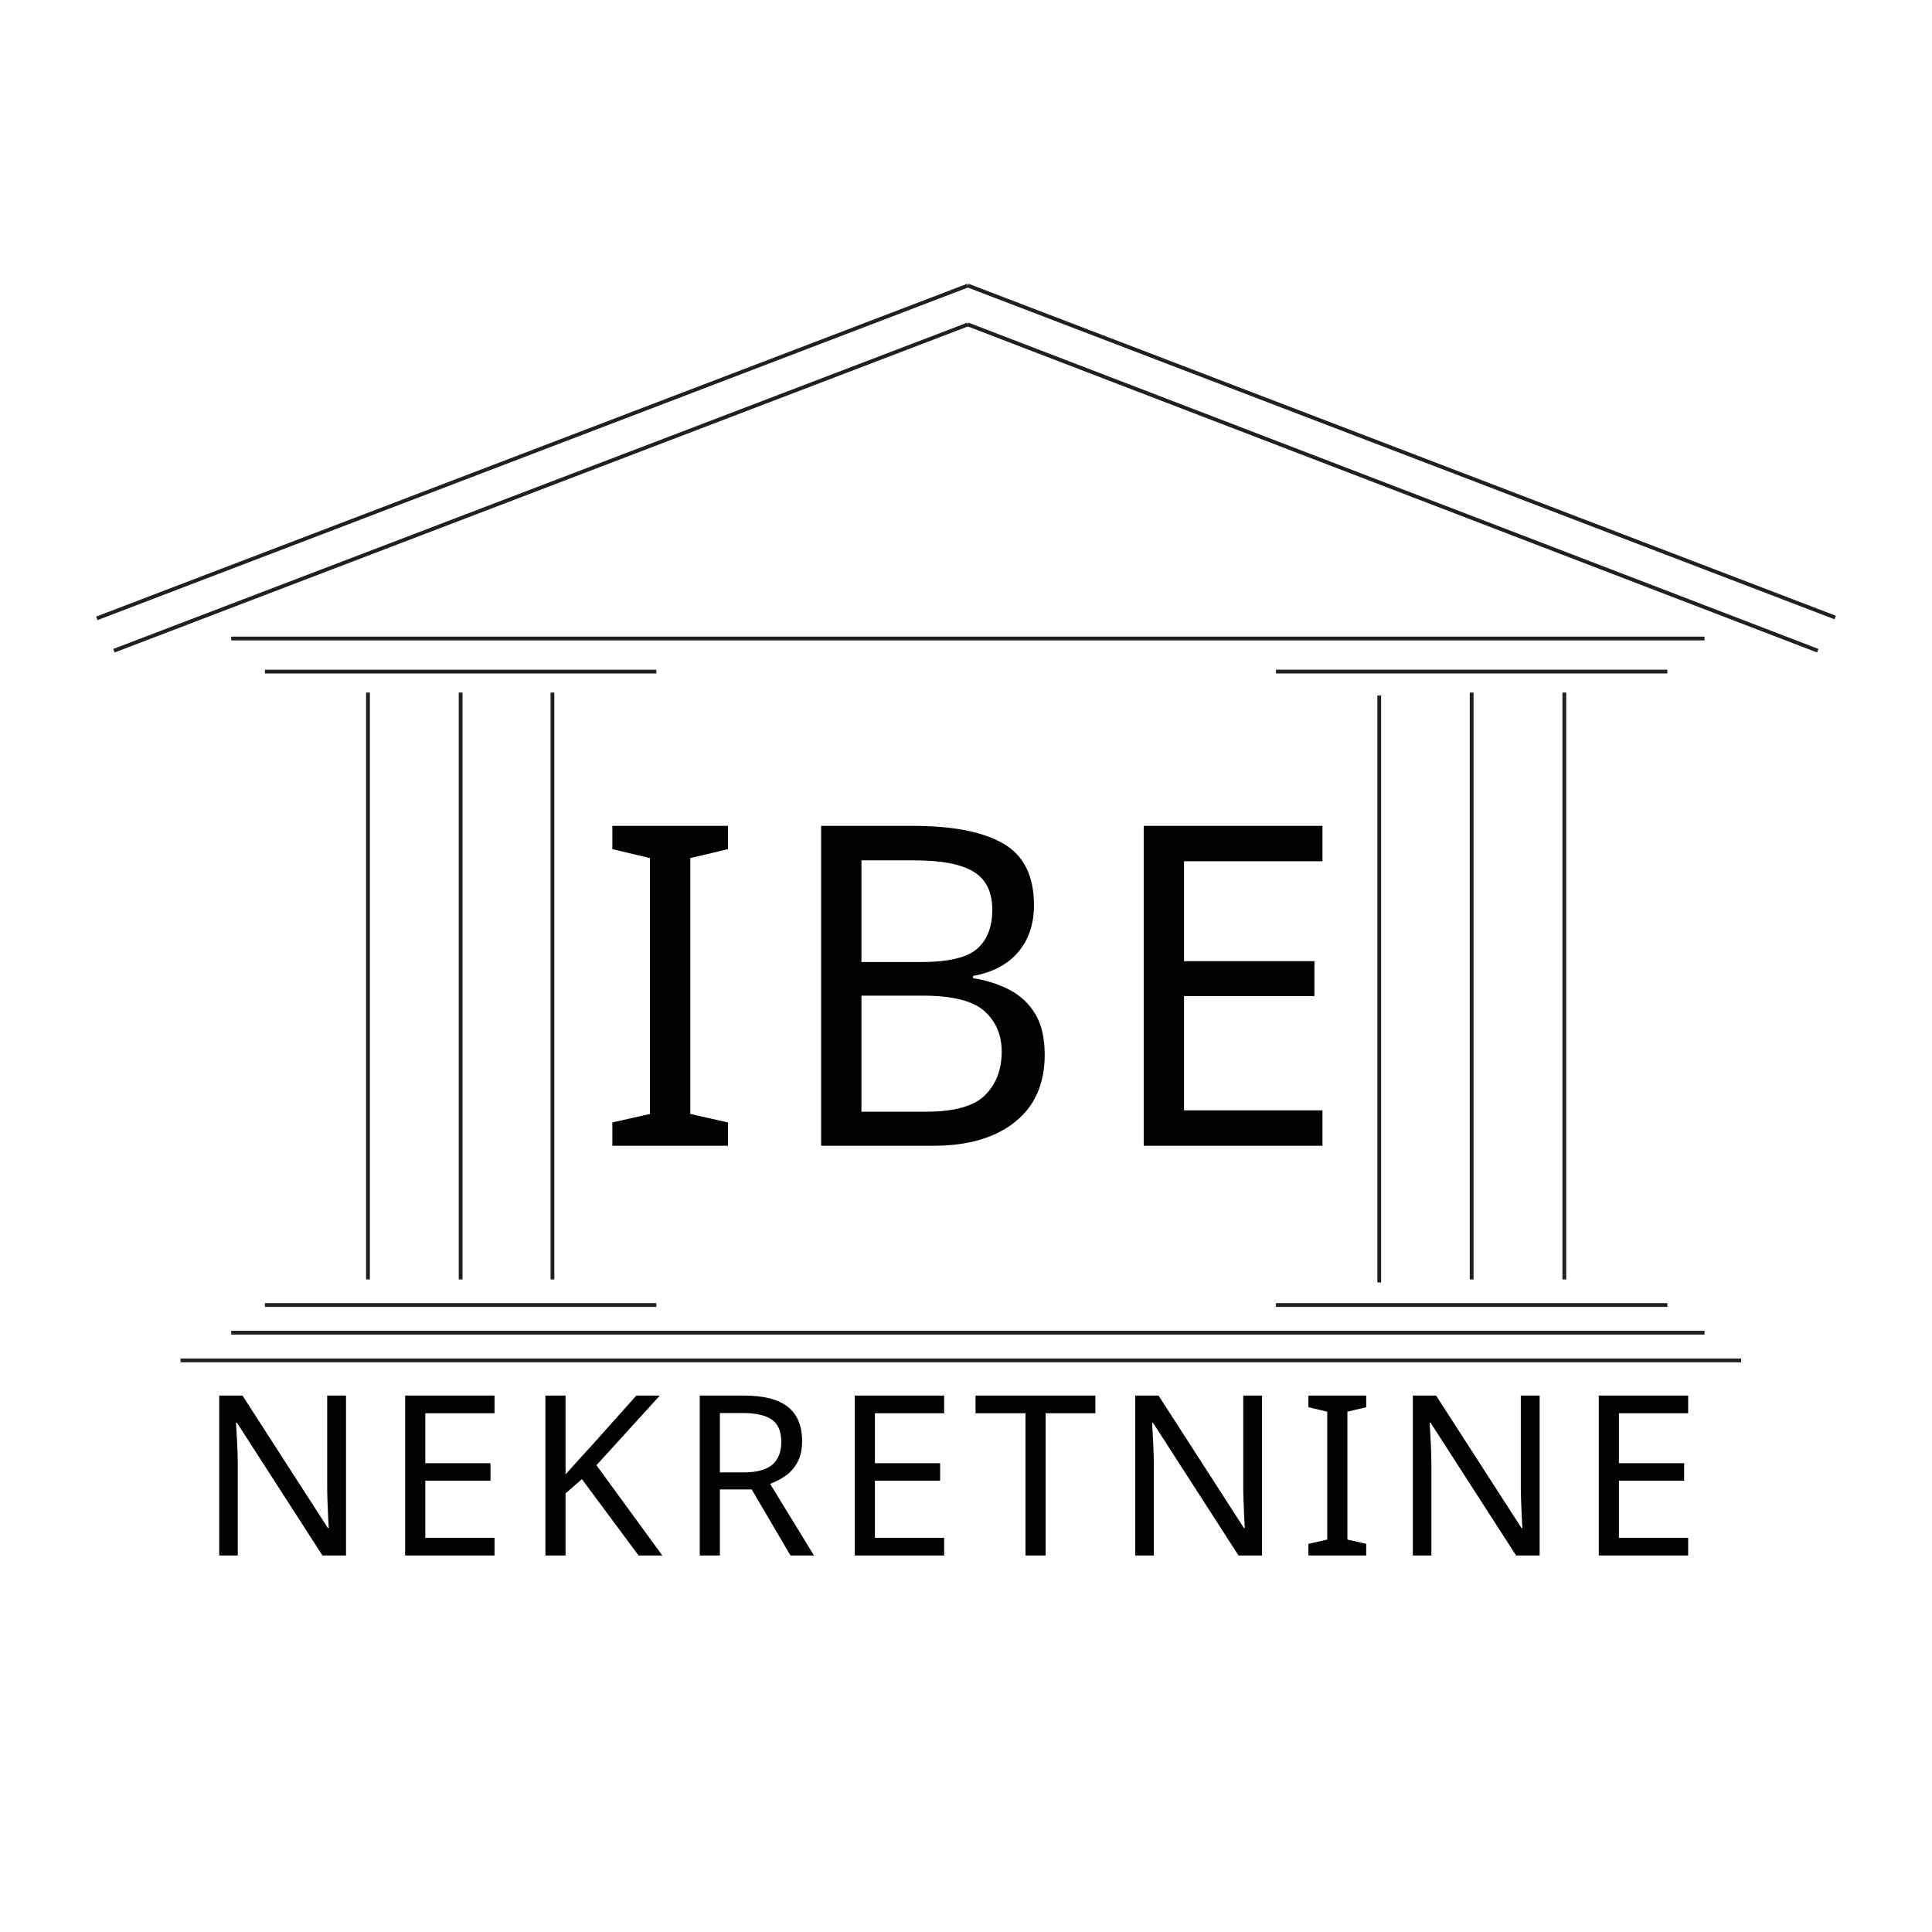
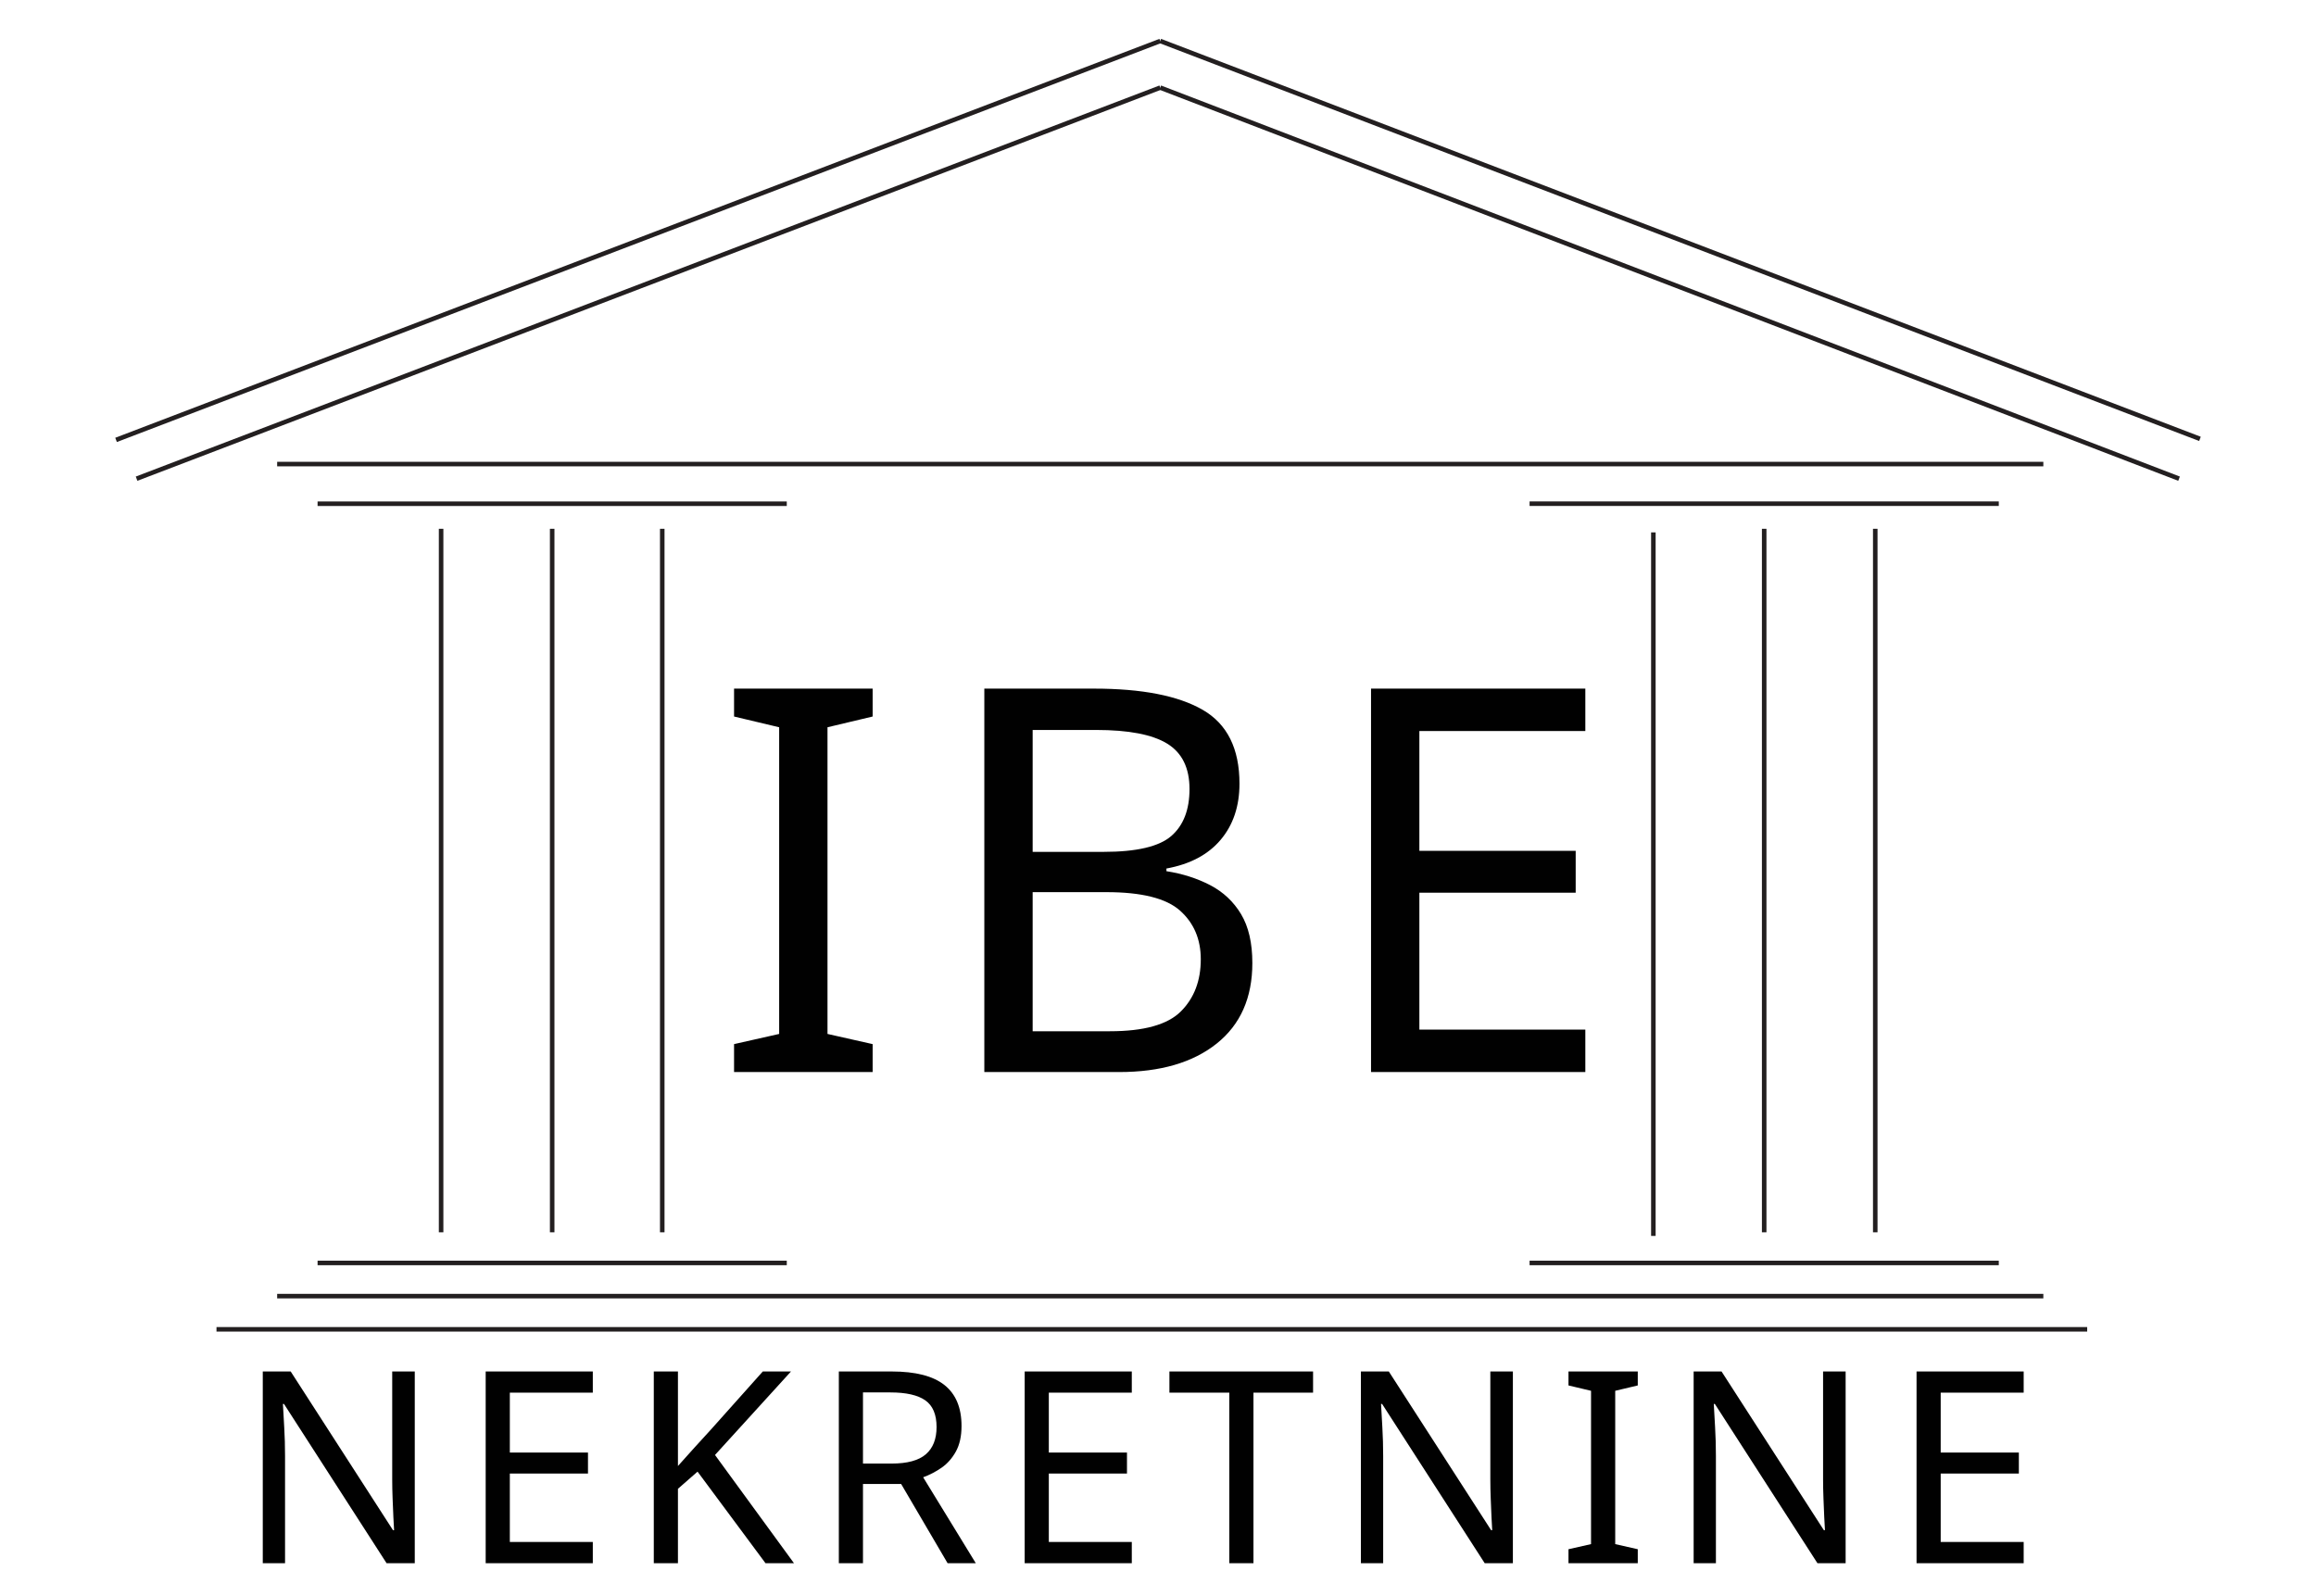
- <svg xmlns="http://www.w3.org/2000/svg" id="Layer_1" data-name="Layer 1" viewBox="0 0 1020.47 1020.47">
+ <svg xmlns="http://www.w3.org/2000/svg" id="Layer_1" data-name="Layer 1" viewBox="0 0 1020.47 703.1">
  <defs>
    <style>.cls-1{font-size:118.33px;letter-spacing:0.07em;}.cls-1,.cls-2{fill:#010101;font-family:Athelas-Regular, Athelas;}.cls-2{font-size:236.65px;letter-spacing:0.07em;}.cls-3{fill:none;stroke:#231f20;stroke-miterlimit:10;stroke-width:2px;}</style>
  </defs>
-   <text class="cls-1" transform="translate(104.3 821.61)">NEKRETNINE</text>
-   <text class="cls-2" transform="translate(313.97 605.18)">IBE</text>
-   <line class="cls-3" x1="243.3" y1="675.8" x2="243.3" y2="365.79" />
-   <line class="cls-3" x1="291.8" y1="675.8" x2="291.8" y2="365.79" />
-   <line class="cls-3" x1="194.36" y1="675.8" x2="194.36" y2="365.79" />
-   <line class="cls-3" x1="826.27" y1="675.8" x2="826.27" y2="365.79" />
-   <line class="cls-3" x1="777.33" y1="675.8" x2="777.33" y2="365.79" />
-   <line class="cls-3" x1="728.5" y1="677.39" x2="728.5" y2="367.37" />
-   <line class="cls-3" x1="900.33" y1="703.92" x2="122.12" y2="703.92" />
-   <line class="cls-3" x1="919.65" y1="718.55" x2="95.39" y2="718.55" />
-   <line class="cls-3" x1="900.33" y1="337.26" x2="122.12" y2="337.26" />
-   <line class="cls-3" x1="511.22" y1="171.37" x2="60.18" y2="343.7" />
-   <line class="cls-3" x1="511.22" y1="150.82" x2="51.14" y2="326.61" />
-   <line class="cls-3" x1="511.22" y1="171.37" x2="960.13" y2="343.7" />
-   <line class="cls-3" x1="511.22" y1="150.82" x2="969.34" y2="326.17" />
-   <line class="cls-3" x1="346.67" y1="354.74" x2="139.93" y2="354.74" />
-   <line class="cls-3" x1="346.67" y1="689.3" x2="139.93" y2="689.3" />
-   <line class="cls-3" x1="880.7" y1="354.72" x2="673.96" y2="354.72" />
-   <line class="cls-3" x1="880.7" y1="689.3" x2="673.96" y2="689.3" />
+   <text class="cls-1" transform="translate(104.3 688.85)">NEKRETNINE</text>
+   <text class="cls-2" transform="translate(313.97 472.42)">IBE</text>
+   <line class="cls-3" x1="243.3" y1="543.04" x2="243.3" y2="233.02" />
+   <line class="cls-3" x1="291.8" y1="543.04" x2="291.8" y2="233.02" />
+   <line class="cls-3" x1="194.36" y1="543.04" x2="194.36" y2="233.02" />
+   <line class="cls-3" x1="826.27" y1="543.04" x2="826.27" y2="233.02" />
+   <line class="cls-3" x1="777.33" y1="543.04" x2="777.33" y2="233.02" />
+   <line class="cls-3" x1="728.5" y1="544.63" x2="728.5" y2="234.61" />
+   <line class="cls-3" x1="900.33" y1="571.16" x2="122.12" y2="571.16" />
+   <line class="cls-3" x1="919.65" y1="585.79" x2="95.39" y2="585.79" />
+   <line class="cls-3" x1="900.33" y1="204.5" x2="122.12" y2="204.5" />
+   <line class="cls-3" x1="511.22" y1="38.61" x2="60.18" y2="210.94" />
+   <line class="cls-3" x1="511.22" y1="18.06" x2="51.14" y2="193.85" />
+   <line class="cls-3" x1="511.22" y1="38.61" x2="960.13" y2="210.94" />
+   <line class="cls-3" x1="511.22" y1="18.06" x2="969.34" y2="193.4" />
+   <line class="cls-3" x1="346.67" y1="221.98" x2="139.93" y2="221.98" />
+   <line class="cls-3" x1="346.67" y1="556.54" x2="139.93" y2="556.54" />
+   <line class="cls-3" x1="880.7" y1="221.96" x2="673.96" y2="221.96" />
+   <line class="cls-3" x1="880.7" y1="556.54" x2="673.96" y2="556.54" />
</svg>
